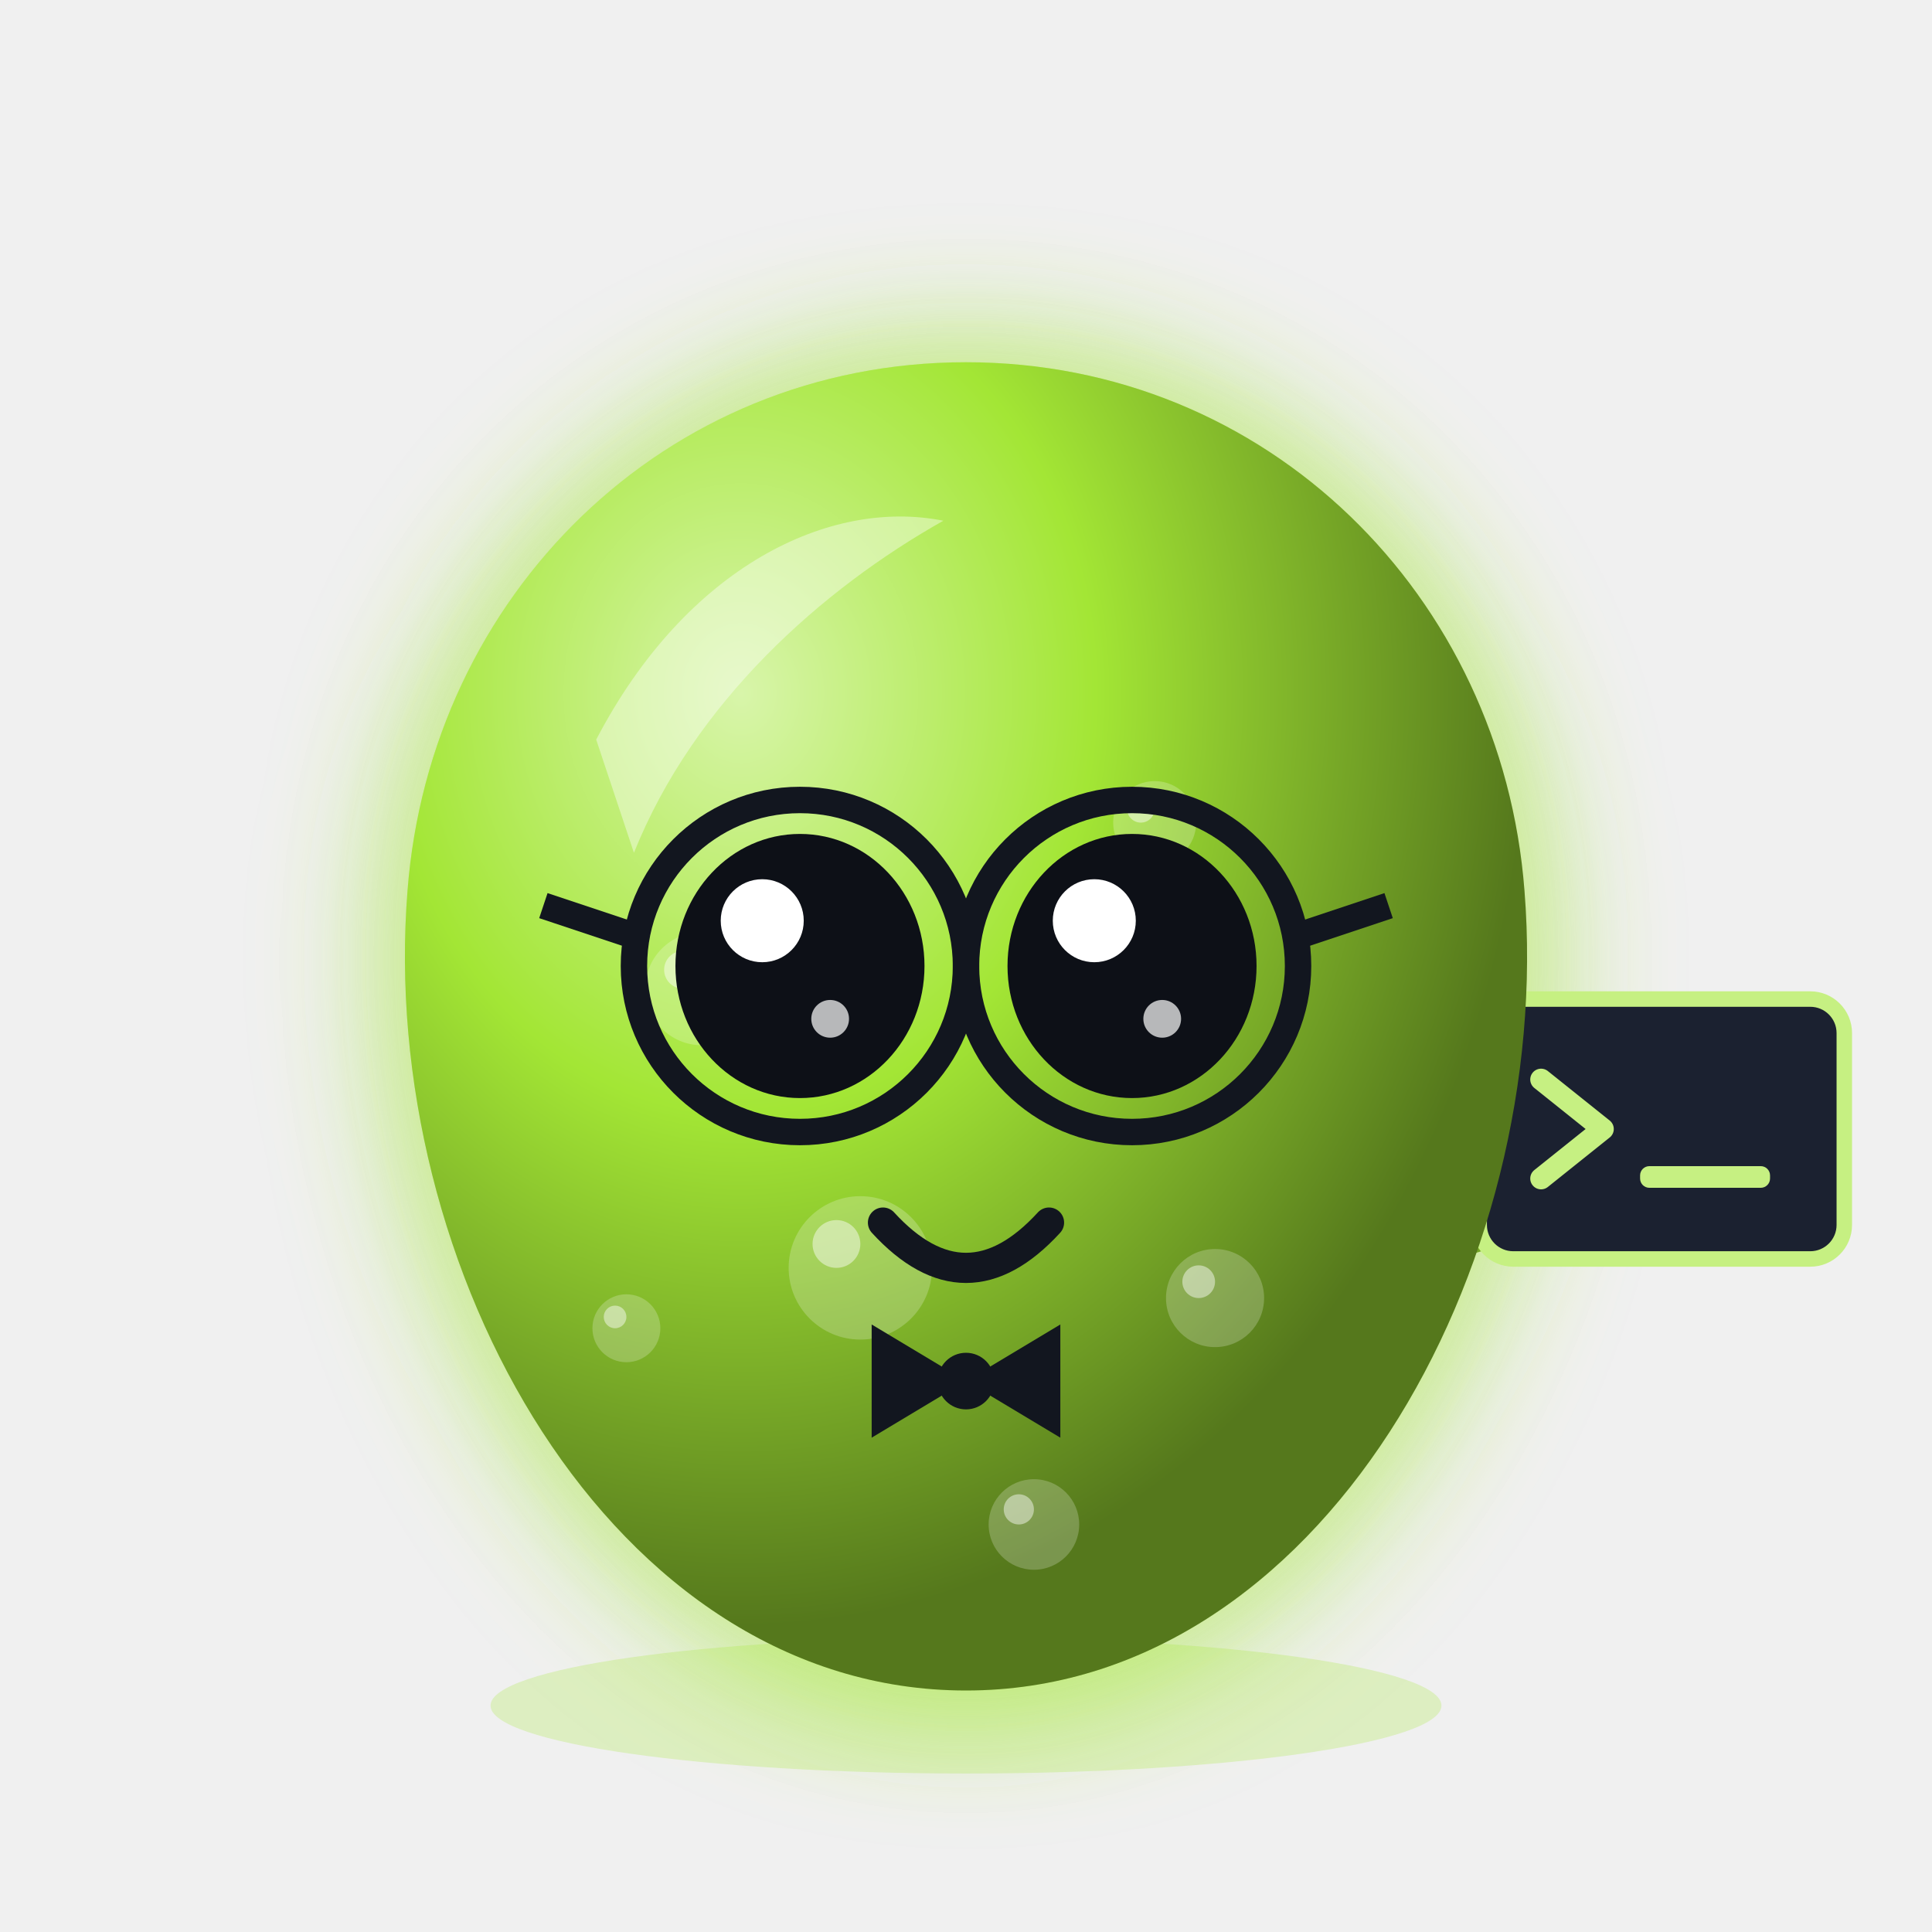
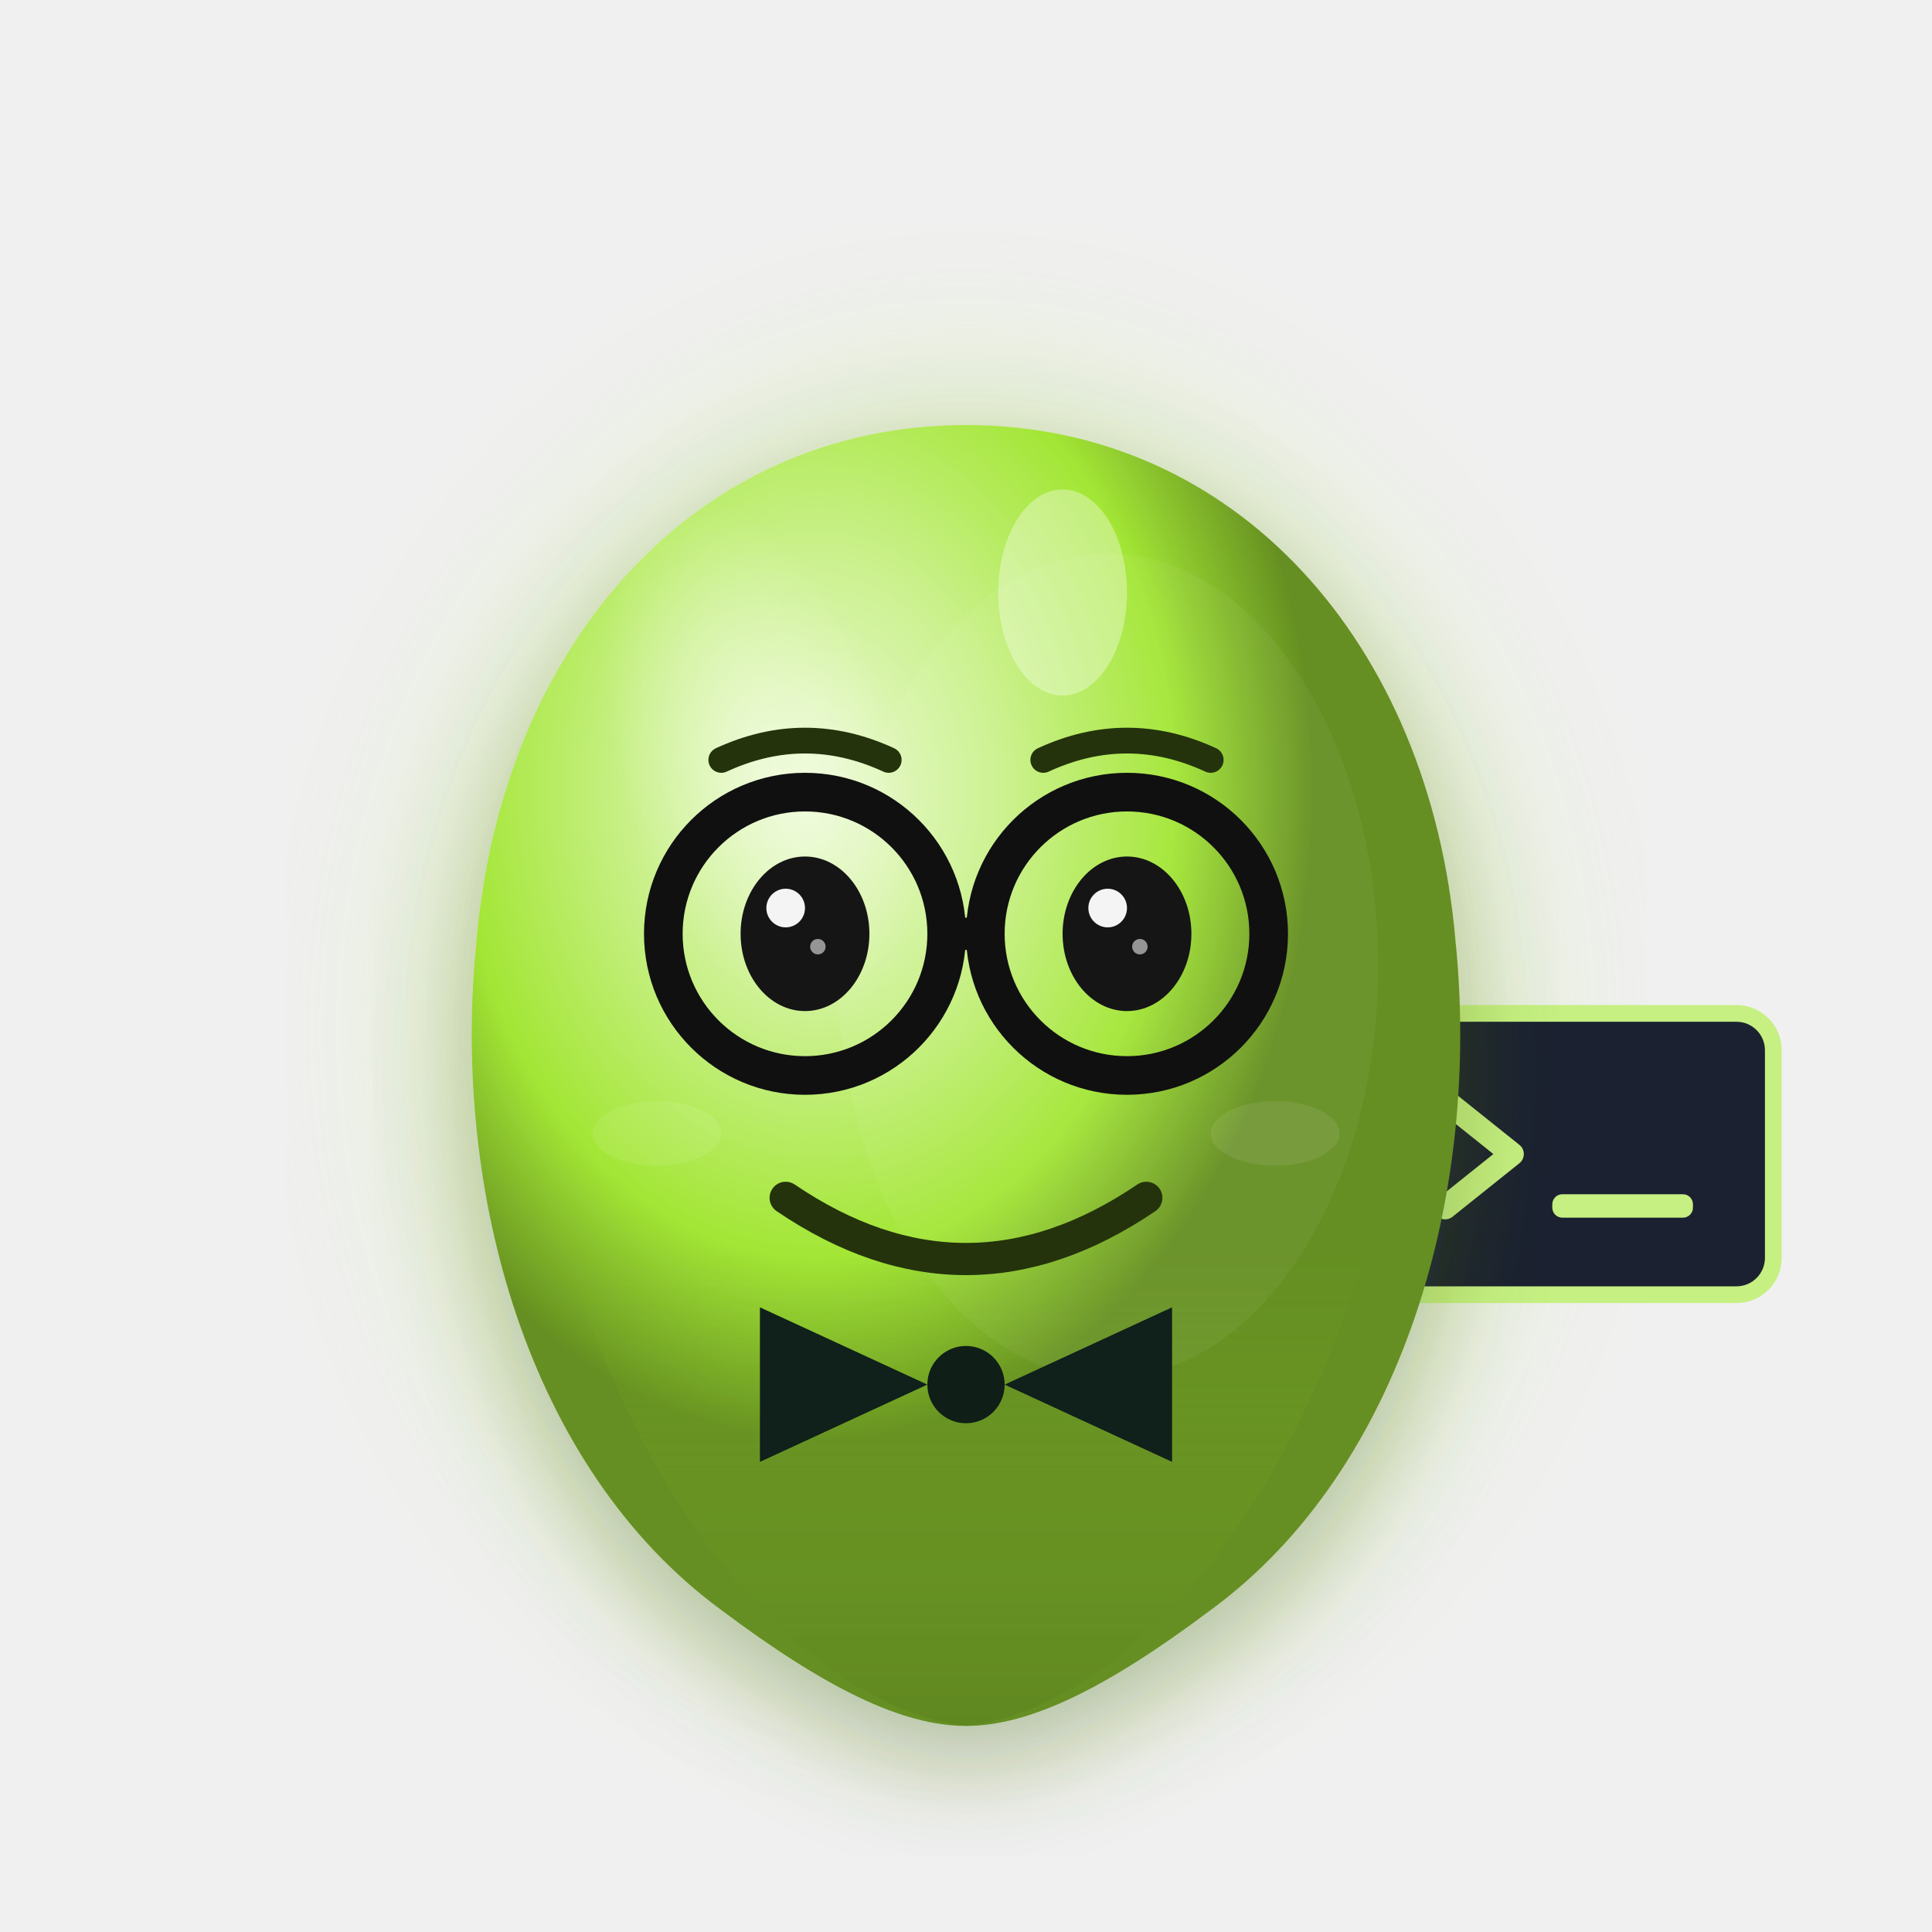
- <svg xmlns="http://www.w3.org/2000/svg" width="512" height="512" viewBox="0 0 512 512" role="img" aria-label="Изпитателят">
+ <svg xmlns="http://www.w3.org/2000/svg" width="300" height="300" viewBox="0 0 300 300" role="img" aria-label="Изпитателят">
  <defs>
-     <radialGradient id="body-izpitatelya" cx="30%" cy="25%" r="70%">
-       <stop offset="0%" stop-color="#d8f5aa" />
-       <stop offset="45%" stop-color="#a3e635" />
-       <stop offset="100%" stop-color="#55781c" />
+     <radialGradient id="body-izpitatelya" cx="35%" cy="28%">
+       <stop offset="0%" stop-color="#ebfad3" />
+       <stop offset="35%" stop-color="#ccf190" />
+       <stop offset="72%" stop-color="#a3e635" />
+       <stop offset="100%" stop-color="#658f21" />
    </radialGradient>
-     <filter id="glow-izpitatelya" x="-50%" y="-50%" width="200%" height="200%">
-       <feGaussianBlur stdDeviation="18" result="blur" />
-       <feMerge>
-         <feMergeNode in="blur" />
-         <feMergeNode in="blur" />
-         <feMergeNode in="SourceGraphic" />
-       </feMerge>
+     <radialGradient id="inner-izpitatelya">
+       <stop offset="0%" stop-color="#ffffff" stop-opacity=".9" />
+       <stop offset="100%" stop-color="#ffffff" stop-opacity="0" />
+     </radialGradient>
+     <linearGradient id="bottom-izpitatelya" x1="0%" y1="0%" x2="0%" y2="100%">
+       <stop offset="0%" stop-color="#a3e635" stop-opacity="0" />
+       <stop offset="100%" stop-color="#52731b" />
+     </linearGradient>
+     <filter id="soft-izpitatelya">
+       <feGaussianBlur stdDeviation="12" />
+     </filter>
+     <filter id="shadow-izpitatelya">
+       <feDropShadow dx="0" dy="6" stdDeviation="8" flood-color="#496718" flood-opacity=".35" />
    </filter>
  </defs>
-   <path d="M256 96 C336 96 398 158 404 236 C412 336 350 448 256 448 C162 448 100 336 108 236 C114 158 176 96 256 96Z" fill="#a3e635" filter="url(#glow-izpitatelya)" opacity=".55" />
-   <ellipse cx="256" cy="452" rx="126" ry="18" fill="#a3e635" opacity=".25" />
-   <path d="M382 322 q26 -6 42 -22" fill="none" stroke="#75a626" stroke-width="24" stroke-linecap="round" />
-   <g transform="translate(392,250) scale(.82)">
-     <rect x="0" y="18" width="118" height="84" rx="11" fill="#1b2130" stroke="#c6f082" stroke-width="5" />
-     <path d="M20 44 l20 16 -20 16" fill="none" stroke="#c6f082" stroke-width="7" stroke-linecap="round" stroke-linejoin="round" />
-     <rect x="52" y="72" width="42" height="7" rx="3" fill="#c6f082" />
+   <style>
+     .float{animation:mascotFloat 5s ease-in-out infinite;transform-origin:150px 170px}
+     .halo{animation:haloPulse 3s ease-in-out infinite;transform-origin:150px 160px}
+     .eye{animation:blink 5s infinite;transform-origin:center}
+     @keyframes mascotFloat{
+       0%,100%{transform:translateY(0) rotate(-1deg)}
+       25%{transform:translateY(-4px) rotate(.6deg)}
+       50%{transform:translateY(-8px) rotate(1deg)}
+       75%{transform:translateY(-4px) rotate(-.6deg)}}
+     @keyframes haloPulse{0%,100%{opacity:.35;transform:scale(.92)}50%{opacity:.8;transform:scale(1.06)}}
+     @keyframes blink{0%,47%{transform:scaleY(1)}49%,51%{transform:scaleY(.08)}53%,100%{transform:scaleY(1)}}
+     @media (prefers-reduced-motion:reduce){.float,.halo,.eye{animation:none}}
+   </style>
+   <ellipse class="halo" cx="150" cy="160" rx="88" ry="104" fill="#a3e635" opacity=".18" filter="url(#soft-izpitatelya)" />
+   <g class="float">
+     <path d="M212 196 q22 -6 34 -18" fill="none" stroke="#72a125" stroke-width="17" stroke-linecap="round" />
+     <g transform="translate(214,148) scale(.52)">
+       <rect x="0" y="18" width="118" height="84" rx="11" fill="#1b2130" stroke="#c6f082" stroke-width="5" />
+       <path d="M20 44 l20 16 -20 16" fill="none" stroke="#c6f082" stroke-width="7" stroke-linecap="round" stroke-linejoin="round" />
+       <rect x="52" y="72" width="42" height="7" rx="3" fill="#c6f082" />
+     </g>
+     <path filter="url(#shadow-izpitatelya)" fill="url(#body-izpitatelya)" d="M150 66 C108 66 78 100 74 146 C70 185 82 228 112 250 C128 262 140 268 150 268 C160 268 172 262 188 250 C218 228 230 185 226 146 C222 100 192 66 150 66Z" />
+     <path opacity=".28" fill="url(#bottom-izpitatelya)" d="M88 195 C104 246 132 266 150 268 C168 266 196 246 212 195Z" />
+     <ellipse cx="118" cy="118" rx="22" ry="42" fill="url(#inner-izpitatelya)" opacity=".45" transform="rotate(-18 118 118)" />
+     <ellipse cx="165" cy="92" rx="10" ry="16" fill="#ffffff" opacity=".35" />
+     <ellipse cx="172" cy="150" rx="42" ry="64" fill="#ffffff" opacity=".05" />
+     <ellipse cx="102" cy="176" rx="10" ry="5" fill="#ffffff" opacity=".08" />
+     <ellipse cx="198" cy="176" rx="10" ry="5" fill="#ffffff" opacity=".08" />
+     <g class="eye">
+       <ellipse cx="125" cy="145" rx="10" ry="12" fill="#151515" />
+       <circle cx="122" cy="141" r="3" fill="#ffffff" opacity=".95" />
+       <circle cx="127" cy="147" r="1.2" fill="#ffffff" opacity=".55" />
+     </g>
+     <g class="eye">
+       <ellipse cx="175" cy="145" rx="10" ry="12" fill="#151515" />
+       <circle cx="172" cy="141" r="3" fill="#ffffff" opacity=".95" />
+       <circle cx="177" cy="147" r="1.2" fill="#ffffff" opacity=".55" />
+     </g>
+     <g class="glasses" fill="none" stroke="#101010" stroke-width="6">
+       <circle cx="125" cy="145" r="22" />
+       <circle cx="175" cy="145" r="22" />
+       <path d="M147 145 h6" stroke-width="5" />
+     </g>
+     <path d="M112 118 Q125 112 138 118" stroke="#24330c" stroke-width="4" stroke-linecap="round" fill="none" />
+     <path d="M162 118 Q175 112 188 118" stroke="#24330c" stroke-width="4" stroke-linecap="round" fill="none" />
+     <path d="M122 186 Q150 205 178 186" stroke="#24330c" stroke-width="5" stroke-linecap="round" fill="none" />
+     <polygon points="144,215 118,203 118,227" fill="#10201a" />
+     <polygon points="156,215 182,203 182,227" fill="#10201a" />
+     <circle cx="150" cy="215" r="6" fill="#0F1E17" />
  </g>
-   <path d="M256 96 C336 96 398 158 404 236 C412 336 350 448 256 448 C162 448 100 336 108 236 C114 158 176 96 256 96Z" fill="url(#body-izpitatelya)" />
-   <path d="M158 196 C182 150 220 132 250 138 C218 156 184 186 168 226Z" fill="#ffffff" opacity=".4" />
-   <circle cx="186" cy="262" r="15" fill="#ffffff" opacity=".22" />
-   <circle cx="181" cy="257" r="5" fill="#ffffff" opacity=".45" />
-   <circle cx="306" cy="218" r="11" fill="#ffffff" opacity=".22" />
-   <circle cx="302.333" cy="214.333" r="3.667" fill="#ffffff" opacity=".45" />
-   <circle cx="228" cy="336" r="19" fill="#ffffff" opacity=".22" />
-   <circle cx="221.667" cy="329.667" r="6.333" fill="#ffffff" opacity=".45" />
-   <circle cx="322" cy="344" r="13" fill="#ffffff" opacity=".22" />
-   <circle cx="317.667" cy="339.667" r="4.333" fill="#ffffff" opacity=".45" />
-   <circle cx="166" cy="352" r="9" fill="#ffffff" opacity=".22" />
-   <circle cx="163" cy="349" r="3" fill="#ffffff" opacity=".45" />
-   <circle cx="274" cy="404" r="12" fill="#ffffff" opacity=".22" />
-   <circle cx="270" cy="400" r="4" fill="#ffffff" opacity=".45" />
-   <ellipse cx="212" cy="256" rx="33" ry="35" fill="#0d1017" />
-   <ellipse cx="300" cy="256" rx="33" ry="35" fill="#0d1017" />
-   <circle cx="202" cy="244" r="11" fill="#ffffff" />
-   <circle cx="290" cy="244" r="11" fill="#ffffff" />
-   <circle cx="220" cy="270" r="5" fill="#ffffff" opacity=".7" />
-   <circle cx="308" cy="270" r="5" fill="#ffffff" opacity=".7" />
-   <g fill="none" stroke="#12161f" stroke-width="7">
-     <circle cx="212" cy="256" r="44" />
-     <circle cx="300" cy="256" r="44" />
-     <path d="M256 256 h0" />
-     <path d="M168 248 l-24 -8" />
-     <path d="M344 248 l24 -8" />
-   </g>
-   <path d="M234 324 q22 24 44 0" fill="none" stroke="#12161f" stroke-width="8" stroke-linecap="round" />
-   <path d="M256 366 l-25 -15 v30Z M256 366 l25 -15 v30Z" fill="#12161f" />
-   <circle cx="256" cy="366" r="7.5" fill="#12161f" />
</svg>
